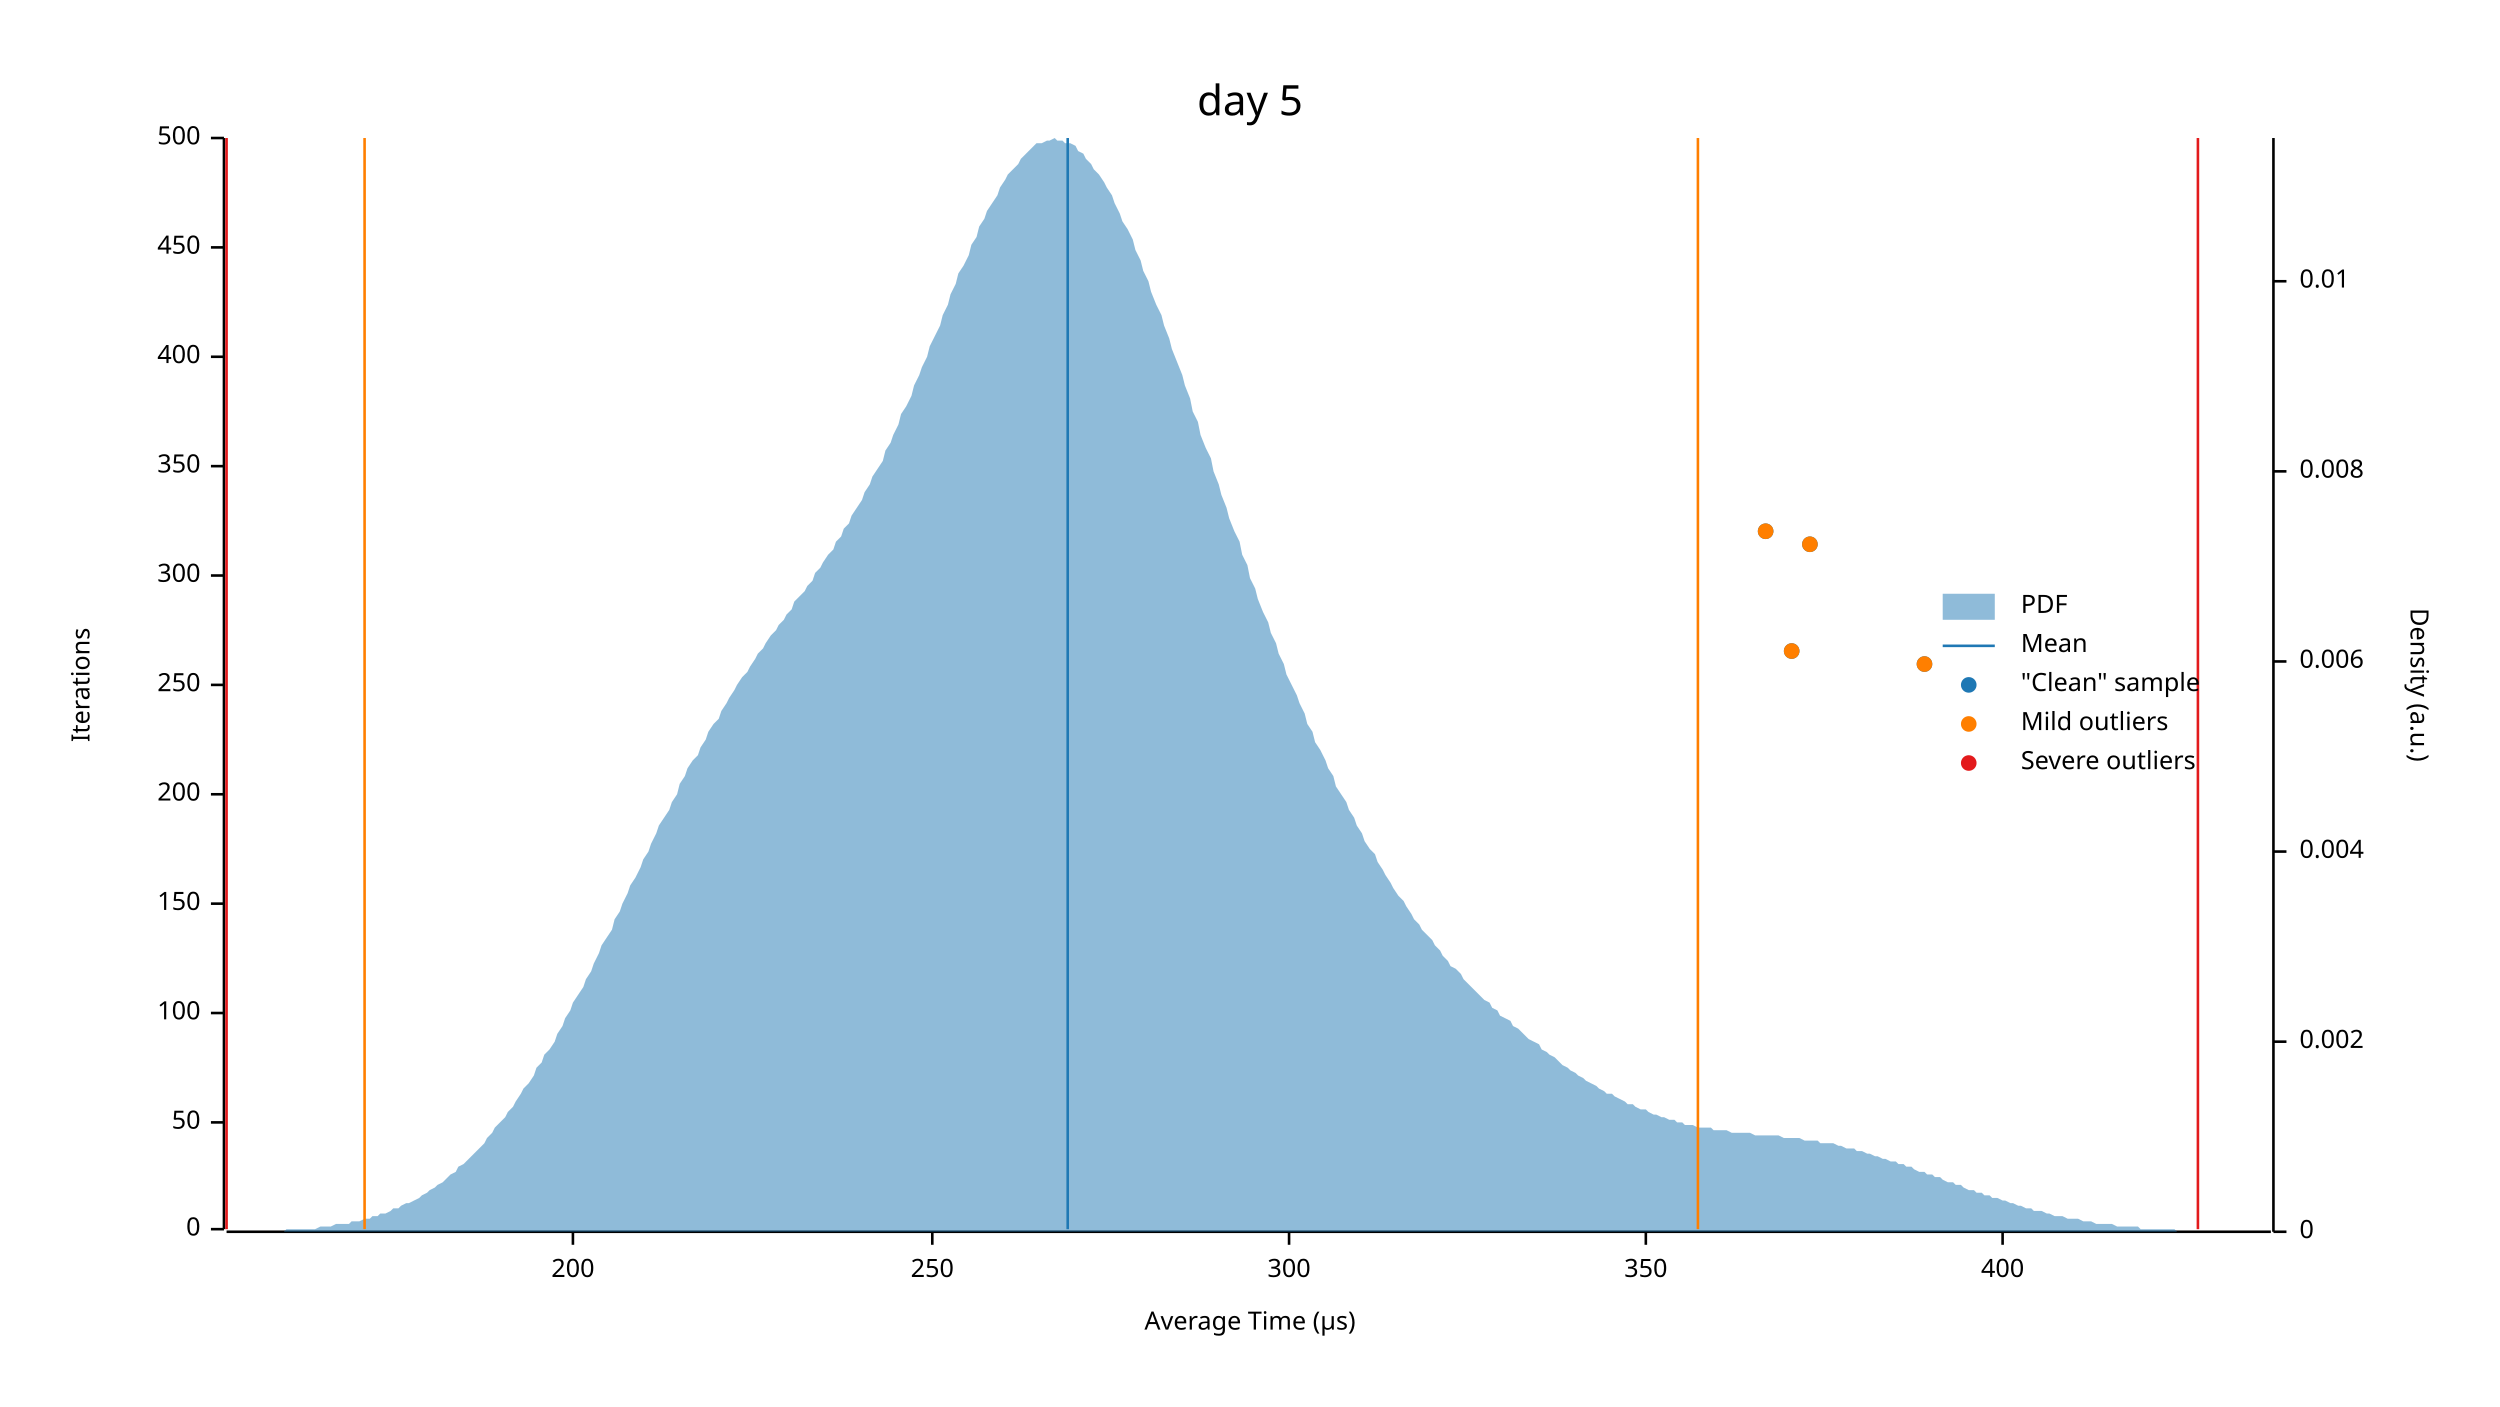
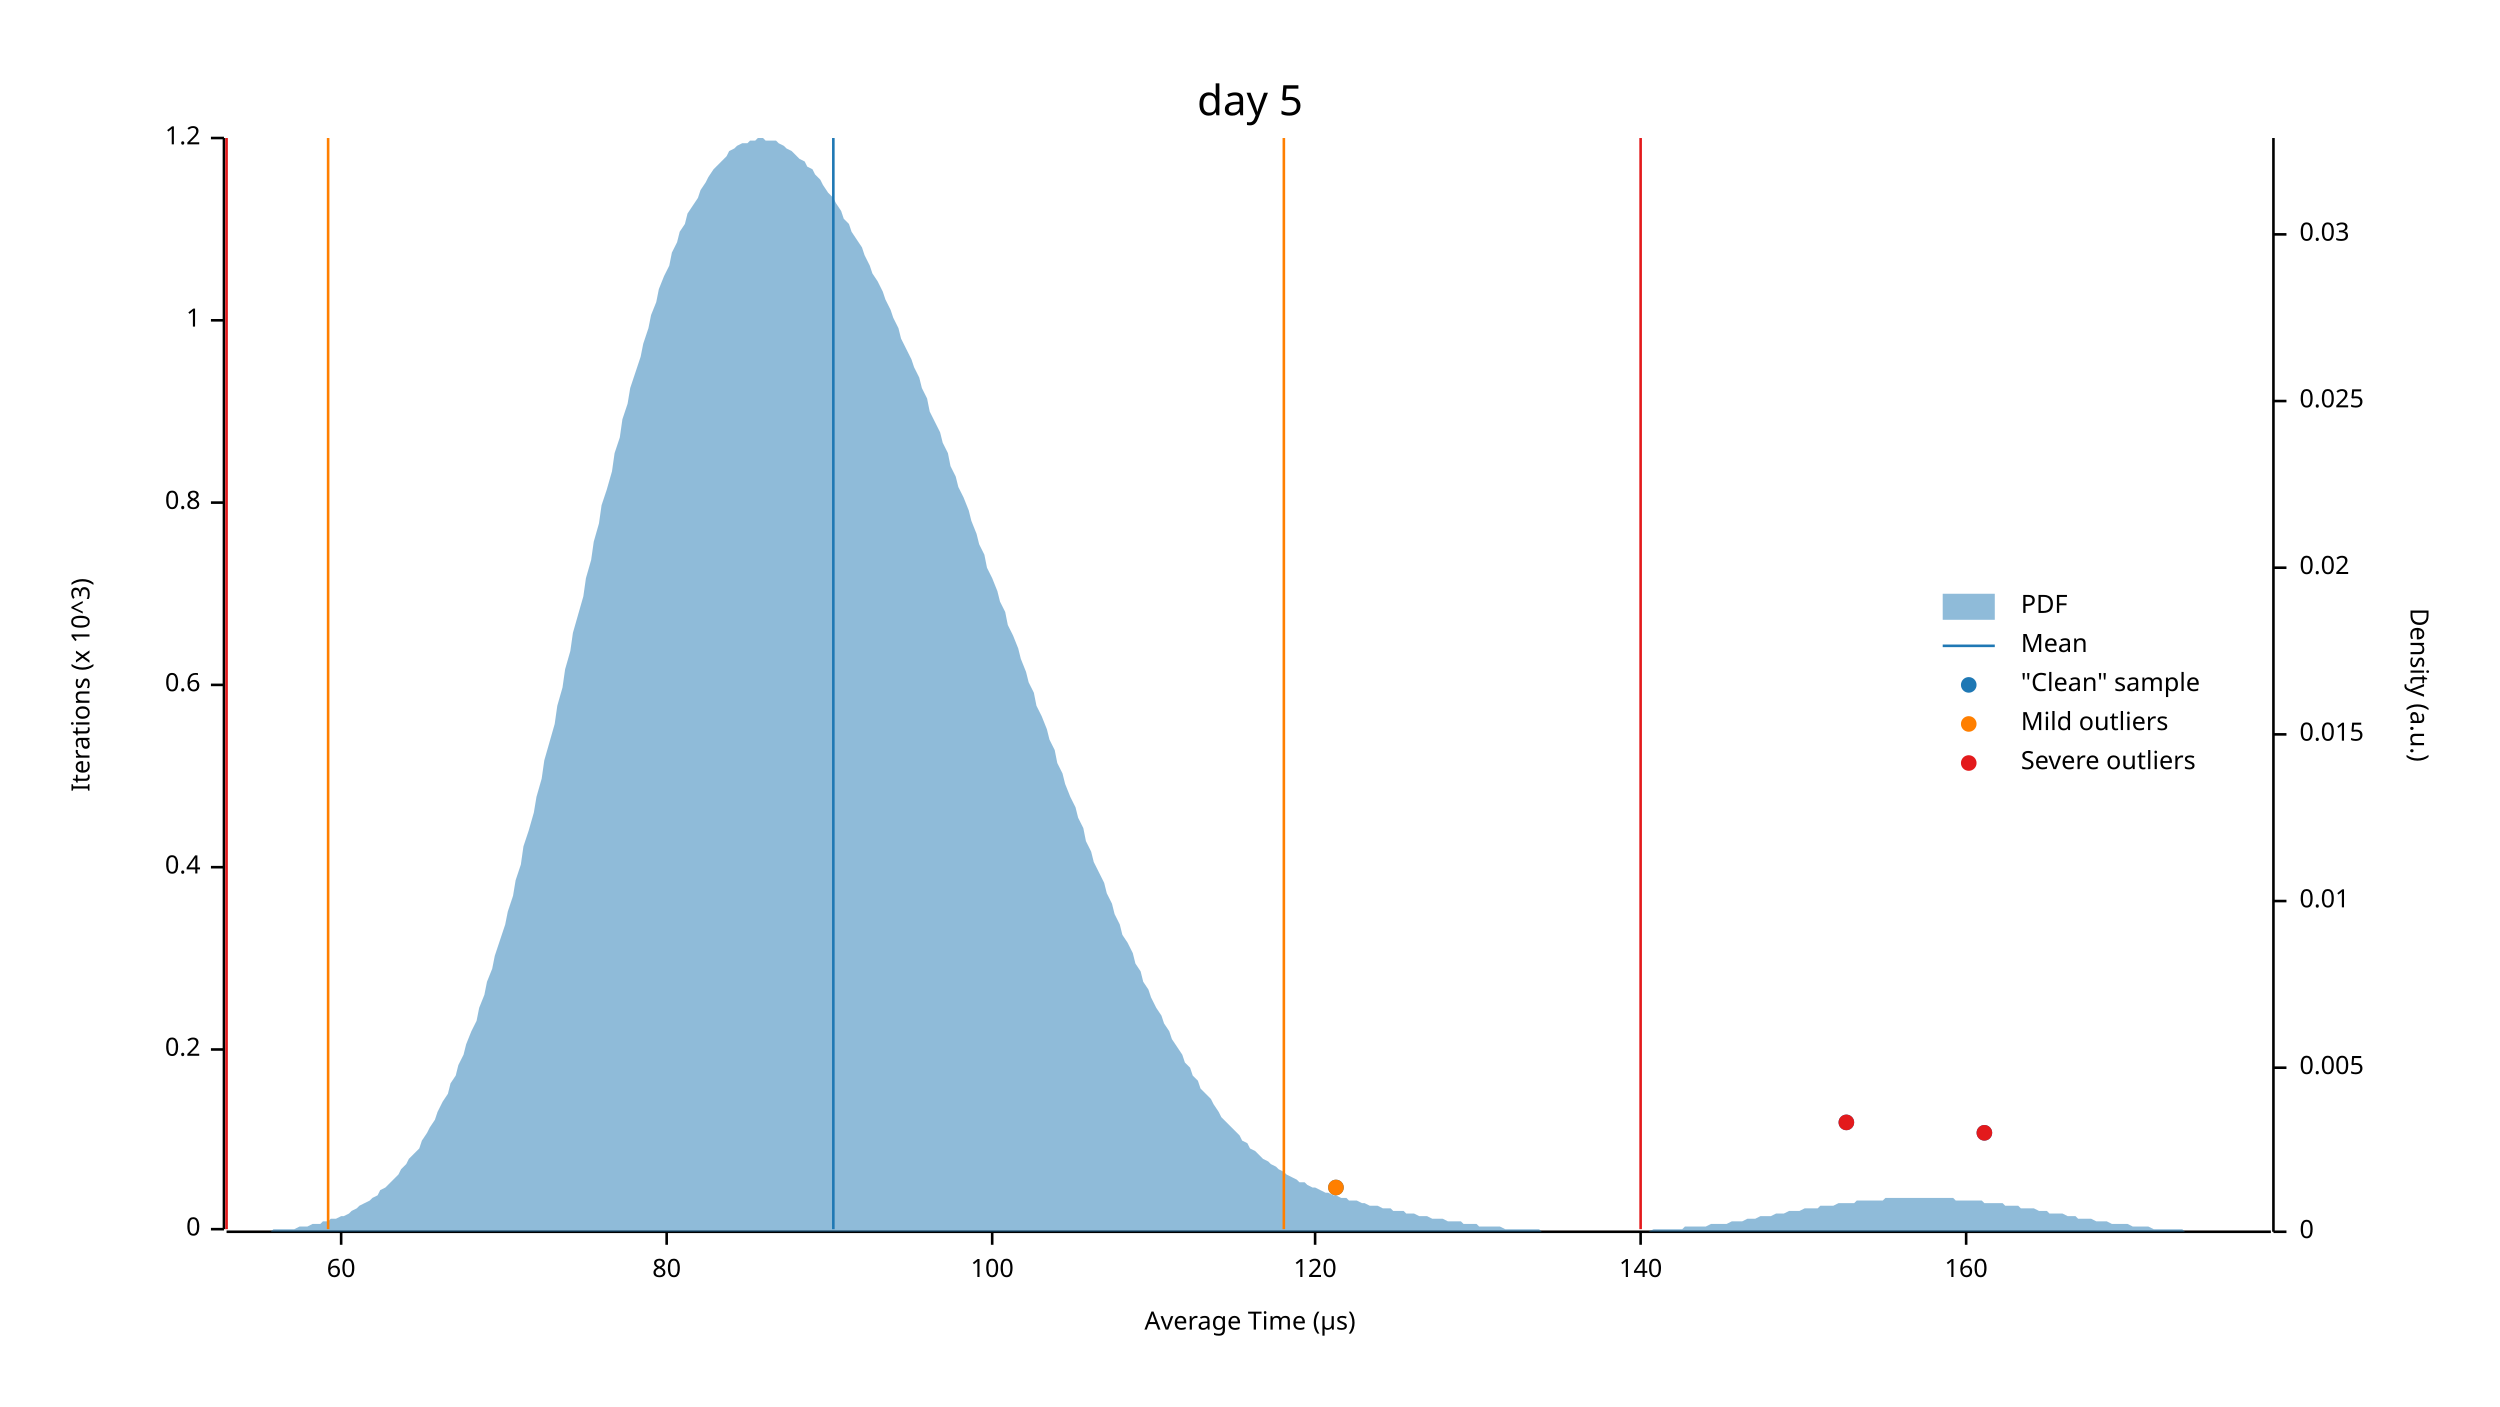
<svg xmlns="http://www.w3.org/2000/svg" width="960" height="540" viewBox="0 0 960 540">
  <text x="480" y="32" dy="0.76em" text-anchor="middle" font-family="sans-serif" font-size="16.129" opacity="1" fill="#000000">
day 5
</text>
  <text x="27" y="263" dy="0.76em" text-anchor="middle" font-family="sans-serif" font-size="9.677" opacity="1" fill="#000000" transform="rotate(270, 27, 263)">
- Iterations
+ Iterations (x 10^3)
</text>
  <text x="480" y="513" dy="-0.5ex" text-anchor="middle" font-family="sans-serif" font-size="9.677" opacity="1" fill="#000000">
Average Time (µs)
</text>
  <polyline fill="none" opacity="1" stroke="#000000" stroke-width="1" points="86,53 86,472 " />
  <text x="77" y="472" dy="0.5ex" text-anchor="end" font-family="sans-serif" font-size="9.677" opacity="1" fill="#000000">
0
</text>
  <polyline fill="none" opacity="1" stroke="#000000" stroke-width="1" points="81,472 86,472 " />
-   <text x="77" y="431" dy="0.5ex" text-anchor="end" font-family="sans-serif" font-size="9.677" opacity="1" fill="#000000">
- 50
+   <text x="77" y="403" dy="0.5ex" text-anchor="end" font-family="sans-serif" font-size="9.677" opacity="1" fill="#000000">
+ 0.2
</text>
-   <polyline fill="none" opacity="1" stroke="#000000" stroke-width="1" points="81,431 86,431 " />
-   <text x="77" y="389" dy="0.5ex" text-anchor="end" font-family="sans-serif" font-size="9.677" opacity="1" fill="#000000">
- 100
+   <polyline fill="none" opacity="1" stroke="#000000" stroke-width="1" points="81,403 86,403 " />
+   <text x="77" y="333" dy="0.5ex" text-anchor="end" font-family="sans-serif" font-size="9.677" opacity="1" fill="#000000">
+ 0.4
</text>
-   <polyline fill="none" opacity="1" stroke="#000000" stroke-width="1" points="81,389 86,389 " />
-   <text x="77" y="347" dy="0.5ex" text-anchor="end" font-family="sans-serif" font-size="9.677" opacity="1" fill="#000000">
- 150
- </text>
-   <polyline fill="none" opacity="1" stroke="#000000" stroke-width="1" points="81,347 86,347 " />
-   <text x="77" y="305" dy="0.5ex" text-anchor="end" font-family="sans-serif" font-size="9.677" opacity="1" fill="#000000">
- 200
- </text>
-   <polyline fill="none" opacity="1" stroke="#000000" stroke-width="1" points="81,305 86,305 " />
+   <polyline fill="none" opacity="1" stroke="#000000" stroke-width="1" points="81,333 86,333 " />
  <text x="77" y="263" dy="0.5ex" text-anchor="end" font-family="sans-serif" font-size="9.677" opacity="1" fill="#000000">
- 250
+ 0.6
</text>
  <polyline fill="none" opacity="1" stroke="#000000" stroke-width="1" points="81,263 86,263 " />
-   <text x="77" y="221" dy="0.5ex" text-anchor="end" font-family="sans-serif" font-size="9.677" opacity="1" fill="#000000">
- 300
+   <text x="77" y="193" dy="0.5ex" text-anchor="end" font-family="sans-serif" font-size="9.677" opacity="1" fill="#000000">
+ 0.8
</text>
-   <polyline fill="none" opacity="1" stroke="#000000" stroke-width="1" points="81,221 86,221 " />
-   <text x="77" y="179" dy="0.5ex" text-anchor="end" font-family="sans-serif" font-size="9.677" opacity="1" fill="#000000">
- 350
+   <polyline fill="none" opacity="1" stroke="#000000" stroke-width="1" points="81,193 86,193 " />
+   <text x="77" y="123" dy="0.5ex" text-anchor="end" font-family="sans-serif" font-size="9.677" opacity="1" fill="#000000">
+ 1
</text>
-   <polyline fill="none" opacity="1" stroke="#000000" stroke-width="1" points="81,179 86,179 " />
-   <text x="77" y="137" dy="0.5ex" text-anchor="end" font-family="sans-serif" font-size="9.677" opacity="1" fill="#000000">
- 400
- </text>
-   <polyline fill="none" opacity="1" stroke="#000000" stroke-width="1" points="81,137 86,137 " />
-   <text x="77" y="95" dy="0.5ex" text-anchor="end" font-family="sans-serif" font-size="9.677" opacity="1" fill="#000000">
- 450
- </text>
-   <polyline fill="none" opacity="1" stroke="#000000" stroke-width="1" points="81,95 86,95 " />
+   <polyline fill="none" opacity="1" stroke="#000000" stroke-width="1" points="81,123 86,123 " />
  <text x="77" y="53" dy="0.5ex" text-anchor="end" font-family="sans-serif" font-size="9.677" opacity="1" fill="#000000">
- 500
+ 1.2
</text>
  <polyline fill="none" opacity="1" stroke="#000000" stroke-width="1" points="81,53 86,53 " />
  <polyline fill="none" opacity="1" stroke="#000000" stroke-width="1" points="87,473 872,473 " />
-   <text x="220" y="483" dy="0.76em" text-anchor="middle" font-family="sans-serif" font-size="9.677" opacity="1" fill="#000000">
- 200
+   <text x="131" y="483" dy="0.76em" text-anchor="middle" font-family="sans-serif" font-size="9.677" opacity="1" fill="#000000">
+ 60
</text>
-   <polyline fill="none" opacity="1" stroke="#000000" stroke-width="1" points="220,473 220,478 " />
-   <text x="358" y="483" dy="0.76em" text-anchor="middle" font-family="sans-serif" font-size="9.677" opacity="1" fill="#000000">
- 250
+   <polyline fill="none" opacity="1" stroke="#000000" stroke-width="1" points="131,473 131,478 " />
+   <text x="256" y="483" dy="0.76em" text-anchor="middle" font-family="sans-serif" font-size="9.677" opacity="1" fill="#000000">
+ 80
</text>
-   <polyline fill="none" opacity="1" stroke="#000000" stroke-width="1" points="358,473 358,478 " />
-   <text x="495" y="483" dy="0.76em" text-anchor="middle" font-family="sans-serif" font-size="9.677" opacity="1" fill="#000000">
- 300
+   <polyline fill="none" opacity="1" stroke="#000000" stroke-width="1" points="256,473 256,478 " />
+   <text x="381" y="483" dy="0.76em" text-anchor="middle" font-family="sans-serif" font-size="9.677" opacity="1" fill="#000000">
+ 100
</text>
-   <polyline fill="none" opacity="1" stroke="#000000" stroke-width="1" points="495,473 495,478 " />
-   <text x="632" y="483" dy="0.76em" text-anchor="middle" font-family="sans-serif" font-size="9.677" opacity="1" fill="#000000">
- 350
+   <polyline fill="none" opacity="1" stroke="#000000" stroke-width="1" points="381,473 381,478 " />
+   <text x="505" y="483" dy="0.76em" text-anchor="middle" font-family="sans-serif" font-size="9.677" opacity="1" fill="#000000">
+ 120
</text>
-   <polyline fill="none" opacity="1" stroke="#000000" stroke-width="1" points="632,473 632,478 " />
-   <text x="769" y="483" dy="0.76em" text-anchor="middle" font-family="sans-serif" font-size="9.677" opacity="1" fill="#000000">
- 400
+   <polyline fill="none" opacity="1" stroke="#000000" stroke-width="1" points="505,473 505,478 " />
+   <text x="630" y="483" dy="0.76em" text-anchor="middle" font-family="sans-serif" font-size="9.677" opacity="1" fill="#000000">
+ 140
</text>
-   <polyline fill="none" opacity="1" stroke="#000000" stroke-width="1" points="769,473 769,478 " />
+   <polyline fill="none" opacity="1" stroke="#000000" stroke-width="1" points="630,473 630,478 " />
+   <text x="755" y="483" dy="0.76em" text-anchor="middle" font-family="sans-serif" font-size="9.677" opacity="1" fill="#000000">
+ 160
+ </text>
+   <polyline fill="none" opacity="1" stroke="#000000" stroke-width="1" points="755,473 755,478 " />
  <text x="933" y="263" dy="0.76em" text-anchor="middle" font-family="sans-serif" font-size="9.677" opacity="1" fill="#000000" transform="rotate(90, 933, 263)">
Density (a.u.)
</text>
  <polyline fill="none" opacity="1" stroke="#000000" stroke-width="1" points="873,53 873,473 " />
  <text x="883" y="473" dy="0.5ex" text-anchor="start" font-family="sans-serif" font-size="9.677" opacity="1" fill="#000000">
0
</text>
  <polyline fill="none" opacity="1" stroke="#000000" stroke-width="1" points="873,473 878,473 " />
-   <text x="883" y="400" dy="0.5ex" text-anchor="start" font-family="sans-serif" font-size="9.677" opacity="1" fill="#000000">
- 0.002
+   <text x="883" y="410" dy="0.5ex" text-anchor="start" font-family="sans-serif" font-size="9.677" opacity="1" fill="#000000">
+ 0.005
</text>
-   <polyline fill="none" opacity="1" stroke="#000000" stroke-width="1" points="873,400 878,400 " />
-   <text x="883" y="327" dy="0.5ex" text-anchor="start" font-family="sans-serif" font-size="9.677" opacity="1" fill="#000000">
- 0.004
- </text>
-   <polyline fill="none" opacity="1" stroke="#000000" stroke-width="1" points="873,327 878,327 " />
-   <text x="883" y="254" dy="0.5ex" text-anchor="start" font-family="sans-serif" font-size="9.677" opacity="1" fill="#000000">
- 0.006
- </text>
-   <polyline fill="none" opacity="1" stroke="#000000" stroke-width="1" points="873,254 878,254 " />
-   <text x="883" y="181" dy="0.5ex" text-anchor="start" font-family="sans-serif" font-size="9.677" opacity="1" fill="#000000">
- 0.008
- </text>
-   <polyline fill="none" opacity="1" stroke="#000000" stroke-width="1" points="873,181 878,181 " />
-   <text x="883" y="108" dy="0.5ex" text-anchor="start" font-family="sans-serif" font-size="9.677" opacity="1" fill="#000000">
+   <polyline fill="none" opacity="1" stroke="#000000" stroke-width="1" points="873,410 878,410 " />
+   <text x="883" y="346" dy="0.5ex" text-anchor="start" font-family="sans-serif" font-size="9.677" opacity="1" fill="#000000">
0.01
</text>
-   <polyline fill="none" opacity="1" stroke="#000000" stroke-width="1" points="873,108 878,108 " />
-   <polygon opacity="0.5" fill="#1F78B4" points="87,473 88,473 90,473 91,473 93,473 94,473 96,473 98,473 99,473 101,473 102,473 104,473 105,473 107,473 109,473 110,472 112,472 113,472 115,472 116,472 118,472 120,472 121,472 123,471 124,471 126,471 127,471 129,470 131,470 132,470 134,470 135,469 137,469 138,469 140,468 142,468 143,467 145,467 146,466 148,466 150,465 151,464 153,464 154,463 156,462 157,462 159,461 161,460 162,459 164,458 165,457 167,456 168,455 170,454 172,452 173,451 175,450 176,448 178,447 179,446 181,444 183,442 184,441 186,439 187,437 189,435 190,433 192,431 194,429 195,427 197,425 198,423 200,420 201,418 203,416 205,413 206,410 208,408 209,405 211,403 213,400 214,397 216,394 217,391 219,388 220,385 222,382 224,379 225,376 227,373 228,370 230,366 231,363 233,360 235,357 236,353 238,350 239,347 241,343 242,340 244,337 246,333 247,330 249,327 250,324 252,320 253,317 255,314 257,311 258,308 260,305 261,301 263,298 264,295 266,292 268,290 269,287 271,284 272,281 274,278 276,276 277,273 279,270 280,268 282,265 283,263 285,260 287,258 288,256 290,253 291,251 293,249 294,247 296,244 298,242 299,240 301,238 302,236 304,234 305,231 307,229 309,227 310,225 312,223 313,220 315,218 316,216 318,213 320,211 321,208 323,206 324,203 326,201 327,198 329,195 331,192 332,189 334,186 335,183 337,180 339,177 340,173 342,170 343,167 345,163 346,159 348,156 350,152 351,148 353,144 354,141 356,137 357,133 359,129 361,125 362,121 364,117 365,113 367,109 368,105 370,102 372,98 373,94 375,91 376,87 378,84 379,81 381,78 383,75 384,72 386,69 387,67 389,65 391,63 392,61 394,59 395,58 397,56 398,55 400,55 402,54 403,54 405,53 406,54 408,54 409,55 411,55 413,56 414,58 416,59 417,61 419,63 420,65 422,67 424,70 425,72 427,75 428,78 430,82 431,85 433,88 435,92 436,96 438,100 439,104 441,108 442,112 444,117 446,121 447,125 449,130 450,134 452,139 454,144 455,148 457,153 458,158 460,162 461,167 463,172 465,176 466,181 468,186 469,190 471,195 472,199 474,204 476,208 477,213 479,217 480,222 482,226 483,230 485,235 487,239 488,243 490,247 491,251 493,255 494,259 496,263 498,267 499,270 501,274 502,278 504,281 505,285 507,288 509,292 510,295 512,298 513,302 515,305 517,308 518,311 520,314 521,317 523,320 524,323 526,326 528,328 529,331 531,334 532,336 534,339 535,341 537,344 539,346 540,348 542,351 543,353 545,355 546,357 548,359 550,361 551,363 553,365 554,367 556,369 557,371 559,372 561,374 562,376 564,378 565,379 567,381 568,382 570,384 572,385 573,387 575,388 576,390 578,391 580,392 581,394 583,395 584,396 586,398 587,399 589,400 591,401 592,403 594,404 595,405 597,406 598,407 600,409 602,410 603,411 605,412 606,413 608,414 609,415 611,416 613,417 614,418 616,419 617,420 619,420 620,421 622,422 624,423 625,424 627,424 628,425 630,426 632,426 633,427 635,428 636,428 638,429 639,429 641,430 643,430 644,431 646,431 647,432 649,432 650,432 652,433 654,433 655,433 657,433 658,434 660,434 661,434 663,434 665,435 666,435 668,435 669,435 671,435 672,435 674,436 676,436 677,436 679,436 680,436 682,436 683,436 685,437 687,437 688,437 690,437 691,437 693,438 695,438 696,438 698,438 699,439 701,439 702,439 704,439 706,440 707,440 709,441 710,441 712,441 713,442 715,442 717,443 718,443 720,444 721,444 723,445 724,445 726,446 728,446 729,447 731,447 732,448 734,448 735,449 737,450 739,450 740,451 742,451 743,452 745,452 746,453 748,454 750,454 751,455 753,455 754,456 756,457 758,457 759,458 761,458 762,459 764,459 765,460 767,460 769,461 770,461 772,462 773,462 775,463 776,463 778,464 780,464 781,465 783,465 784,465 786,466 787,466 789,467 791,467 792,467 794,468 795,468 797,468 798,468 800,469 802,469 803,469 805,470 806,470 808,470 809,470 811,470 813,471 814,471 816,471 817,471 819,471 821,471 822,472 824,472 825,472 827,472 828,472 830,472 832,472 833,472 835,472 836,473 838,473 839,473 841,473 843,473 844,473 846,473 847,473 849,473 850,473 852,473 854,473 855,473 857,473 858,473 860,473 861,473 863,473 865,473 866,473 868,473 869,473 871,473 873,473 873,473 87,473 " />
-   <polyline fill="none" opacity="1" stroke="#1F78B4" stroke-width="1" points="410,472 410,53 " />
-   <polyline fill="none" opacity="1" stroke="#FF7F00" stroke-width="1" points="140,472 140,53 " />
-   <polyline fill="none" opacity="1" stroke="#FF7F00" stroke-width="1" points="652,472 652,53 " />
+   <polyline fill="none" opacity="1" stroke="#000000" stroke-width="1" points="873,346 878,346 " />
+   <text x="883" y="282" dy="0.5ex" text-anchor="start" font-family="sans-serif" font-size="9.677" opacity="1" fill="#000000">
+ 0.015
+ </text>
+   <polyline fill="none" opacity="1" stroke="#000000" stroke-width="1" points="873,282 878,282 " />
+   <text x="883" y="218" dy="0.5ex" text-anchor="start" font-family="sans-serif" font-size="9.677" opacity="1" fill="#000000">
+ 0.02
+ </text>
+   <polyline fill="none" opacity="1" stroke="#000000" stroke-width="1" points="873,218 878,218 " />
+   <text x="883" y="154" dy="0.5ex" text-anchor="start" font-family="sans-serif" font-size="9.677" opacity="1" fill="#000000">
+ 0.025
+ </text>
+   <polyline fill="none" opacity="1" stroke="#000000" stroke-width="1" points="873,154 878,154 " />
+   <text x="883" y="90" dy="0.5ex" text-anchor="start" font-family="sans-serif" font-size="9.677" opacity="1" fill="#000000">
+ 0.03
+ </text>
+   <polyline fill="none" opacity="1" stroke="#000000" stroke-width="1" points="873,90 878,90 " />
+   <polygon opacity="0.5" fill="#1F78B4" points="87,473 88,473 90,473 91,473 93,473 94,473 96,473 98,473 99,473 101,473 102,473 104,473 105,472 107,472 109,472 110,472 112,472 113,472 115,471 116,471 118,471 120,470 121,470 123,470 124,469 126,469 127,468 129,468 131,467 132,467 134,466 135,465 137,464 138,463 140,462 142,461 143,460 145,459 146,457 148,456 150,454 151,453 153,451 154,449 156,447 157,445 159,443 161,441 162,438 164,435 165,433 167,430 168,427 170,423 172,420 173,416 175,413 176,409 178,405 179,401 181,396 183,392 184,387 186,382 187,377 189,372 190,367 192,361 194,355 195,350 197,344 198,338 200,332 201,325 203,319 205,312 206,306 208,299 209,292 211,285 213,278 214,271 216,264 217,257 219,250 220,243 222,236 224,229 225,222 227,215 228,208 230,201 231,194 233,188 235,181 236,174 238,168 239,161 241,155 242,149 244,143 246,137 247,132 249,126 250,121 252,116 253,111 255,106 257,102 258,97 260,93 261,89 263,86 264,82 266,79 268,76 269,73 271,70 272,68 274,65 276,63 277,62 279,60 280,58 282,57 283,56 285,55 287,55 288,54 290,54 291,53 293,53 294,54 296,54 298,54 299,55 301,56 302,57 304,58 305,59 307,61 309,62 310,64 312,65 313,67 315,69 316,71 318,74 320,76 321,78 323,81 324,84 326,86 327,89 329,92 331,95 332,98 334,102 335,105 337,108 339,112 340,115 342,119 343,122 345,126 346,130 348,134 350,138 351,141 353,145 354,149 356,153 357,158 359,162 361,166 362,170 364,174 365,179 367,183 368,187 370,191 372,196 373,200 375,205 376,209 378,213 379,218 381,222 383,227 384,231 386,235 387,240 389,244 391,249 392,253 394,258 395,262 397,266 398,271 400,275 402,280 403,284 405,288 406,293 408,297 409,301 411,306 413,310 414,314 416,318 417,323 419,327 420,331 422,335 424,339 425,343 427,347 428,351 430,355 431,359 433,362 435,366 436,370 438,373 439,377 441,380 442,383 444,387 446,390 447,393 449,396 450,399 452,402 454,405 455,408 457,410 458,413 460,415 461,418 463,420 465,422 466,424 468,427 469,429 471,431 472,432 474,434 476,436 477,438 479,439 480,441 482,442 483,443 485,445 487,446 488,447 490,448 491,449 493,450 494,451 496,452 498,453 499,454 501,454 502,455 504,456 505,456 507,457 509,458 510,458 512,459 513,459 515,460 517,460 518,461 520,461 521,461 523,462 524,462 526,463 528,463 529,463 531,464 532,464 534,464 535,465 537,465 539,465 540,466 542,466 543,466 545,467 546,467 548,467 550,468 551,468 553,468 554,468 556,469 557,469 559,469 561,469 562,470 564,470 565,470 567,470 568,471 570,471 572,471 573,471 575,471 576,471 578,472 580,472 581,472 583,472 584,472 586,472 587,472 589,472 591,472 592,473 594,473 595,473 597,473 598,473 600,473 602,473 603,473 605,473 606,473 608,473 609,473 611,473 613,473 614,473 616,473 617,473 619,473 620,473 622,473 624,473 625,473 627,473 628,473 630,473 632,473 633,473 635,472 636,472 638,472 639,472 641,472 643,472 644,472 646,472 647,471 649,471 650,471 652,471 654,471 655,471 657,470 658,470 660,470 661,470 663,470 665,469 666,469 668,469 669,469 671,468 672,468 674,468 676,467 677,467 679,467 680,467 682,466 683,466 685,466 687,465 688,465 690,465 691,465 693,464 695,464 696,464 698,464 699,463 701,463 702,463 704,463 706,462 707,462 709,462 710,462 712,462 713,461 715,461 717,461 718,461 720,461 721,461 723,461 724,460 726,460 728,460 729,460 731,460 732,460 734,460 735,460 737,460 739,460 740,460 742,460 743,460 745,460 746,460 748,460 750,460 751,461 753,461 754,461 756,461 758,461 759,461 761,461 762,462 764,462 765,462 767,462 769,462 770,463 772,463 773,463 775,463 776,464 778,464 780,464 781,464 783,465 784,465 786,465 787,466 789,466 791,466 792,466 794,467 795,467 797,467 798,468 800,468 802,468 803,468 805,469 806,469 808,469 809,469 811,470 813,470 814,470 816,470 817,470 819,471 821,471 822,471 824,471 825,471 827,472 828,472 830,472 832,472 833,472 835,472 836,472 838,472 839,473 841,473 843,473 844,473 846,473 847,473 849,473 850,473 852,473 854,473 855,473 857,473 858,473 860,473 861,473 863,473 865,473 866,473 868,473 869,473 871,473 873,473 873,473 87,473 " />
+   <polyline fill="none" opacity="1" stroke="#1F78B4" stroke-width="1" points="320,472 320,53 " />
+   <polyline fill="none" opacity="1" stroke="#FF7F00" stroke-width="1" points="126,472 126,53 " />
+   <polyline fill="none" opacity="1" stroke="#FF7F00" stroke-width="1" points="493,472 493,53 " />
  <polyline fill="none" opacity="1" stroke="#E31A1C" stroke-width="1" points="87,472 87,53 " />
-   <polyline fill="none" opacity="1" stroke="#E31A1C" stroke-width="1" points="844,472 844,53 " />
-   <circle cx="739" cy="255" r="3" opacity="1" fill="#1F78B4" stroke="none" stroke-width="1" />
-   <circle cx="688" cy="250" r="3" opacity="1" fill="#1F78B4" stroke="none" stroke-width="1" />
-   <circle cx="695" cy="209" r="3" opacity="1" fill="#1F78B4" stroke="none" stroke-width="1" />
-   <circle cx="678" cy="204" r="3" opacity="1" fill="#1F78B4" stroke="none" stroke-width="1" />
-   <circle cx="739" cy="255" r="3" opacity="1" fill="#FF7F00" stroke="none" stroke-width="1" />
-   <circle cx="688" cy="250" r="3" opacity="1" fill="#FF7F00" stroke="none" stroke-width="1" />
-   <circle cx="695" cy="209" r="3" opacity="1" fill="#FF7F00" stroke="none" stroke-width="1" />
-   <circle cx="678" cy="204" r="3" opacity="1" fill="#FF7F00" stroke="none" stroke-width="1" />
+   <polyline fill="none" opacity="1" stroke="#E31A1C" stroke-width="1" points="630,472 630,53 " />
+   <circle cx="513" cy="456" r="3" opacity="1" fill="#1F78B4" stroke="none" stroke-width="1" />
+   <circle cx="762" cy="435" r="3" opacity="1" fill="#1F78B4" stroke="none" stroke-width="1" />
+   <circle cx="709" cy="431" r="3" opacity="1" fill="#1F78B4" stroke="none" stroke-width="1" />
+   <circle cx="513" cy="456" r="3" opacity="1" fill="#FF7F00" stroke="none" stroke-width="1" />
+   <circle cx="762" cy="435" r="3" opacity="1" fill="#E31A1C" stroke="none" stroke-width="1" />
+   <circle cx="709" cy="431" r="3" opacity="1" fill="#E31A1C" stroke="none" stroke-width="1" />
  <text x="776" y="228" dy="0.76em" text-anchor="start" font-family="sans-serif" font-size="9.677" opacity="1" fill="#000000">
PDF
</text>
  <text x="776" y="243" dy="0.76em" text-anchor="start" font-family="sans-serif" font-size="9.677" opacity="1" fill="#000000">
Mean
</text>
  <text x="776" y="258" dy="0.76em" text-anchor="start" font-family="sans-serif" font-size="9.677" opacity="1" fill="#000000">
"Clean" sample
</text>
  <text x="776" y="273" dy="0.76em" text-anchor="start" font-family="sans-serif" font-size="9.677" opacity="1" fill="#000000">
Mild outliers
</text>
  <text x="776" y="288" dy="0.76em" text-anchor="start" font-family="sans-serif" font-size="9.677" opacity="1" fill="#000000">
Severe outliers
</text>
  <rect x="746" y="228" width="20" height="10" opacity="0.5" fill="#1F78B4" stroke="none" />
  <polyline fill="none" opacity="1" stroke="#1F78B4" stroke-width="1" points="746,248 766,248 " />
  <circle cx="756" cy="263" r="3" opacity="1" fill="#1F78B4" stroke="none" stroke-width="1" />
  <circle cx="756" cy="278" r="3" opacity="1" fill="#FF7F00" stroke="none" stroke-width="1" />
  <circle cx="756" cy="293" r="3" opacity="1" fill="#E31A1C" stroke="none" stroke-width="1" />
</svg>
